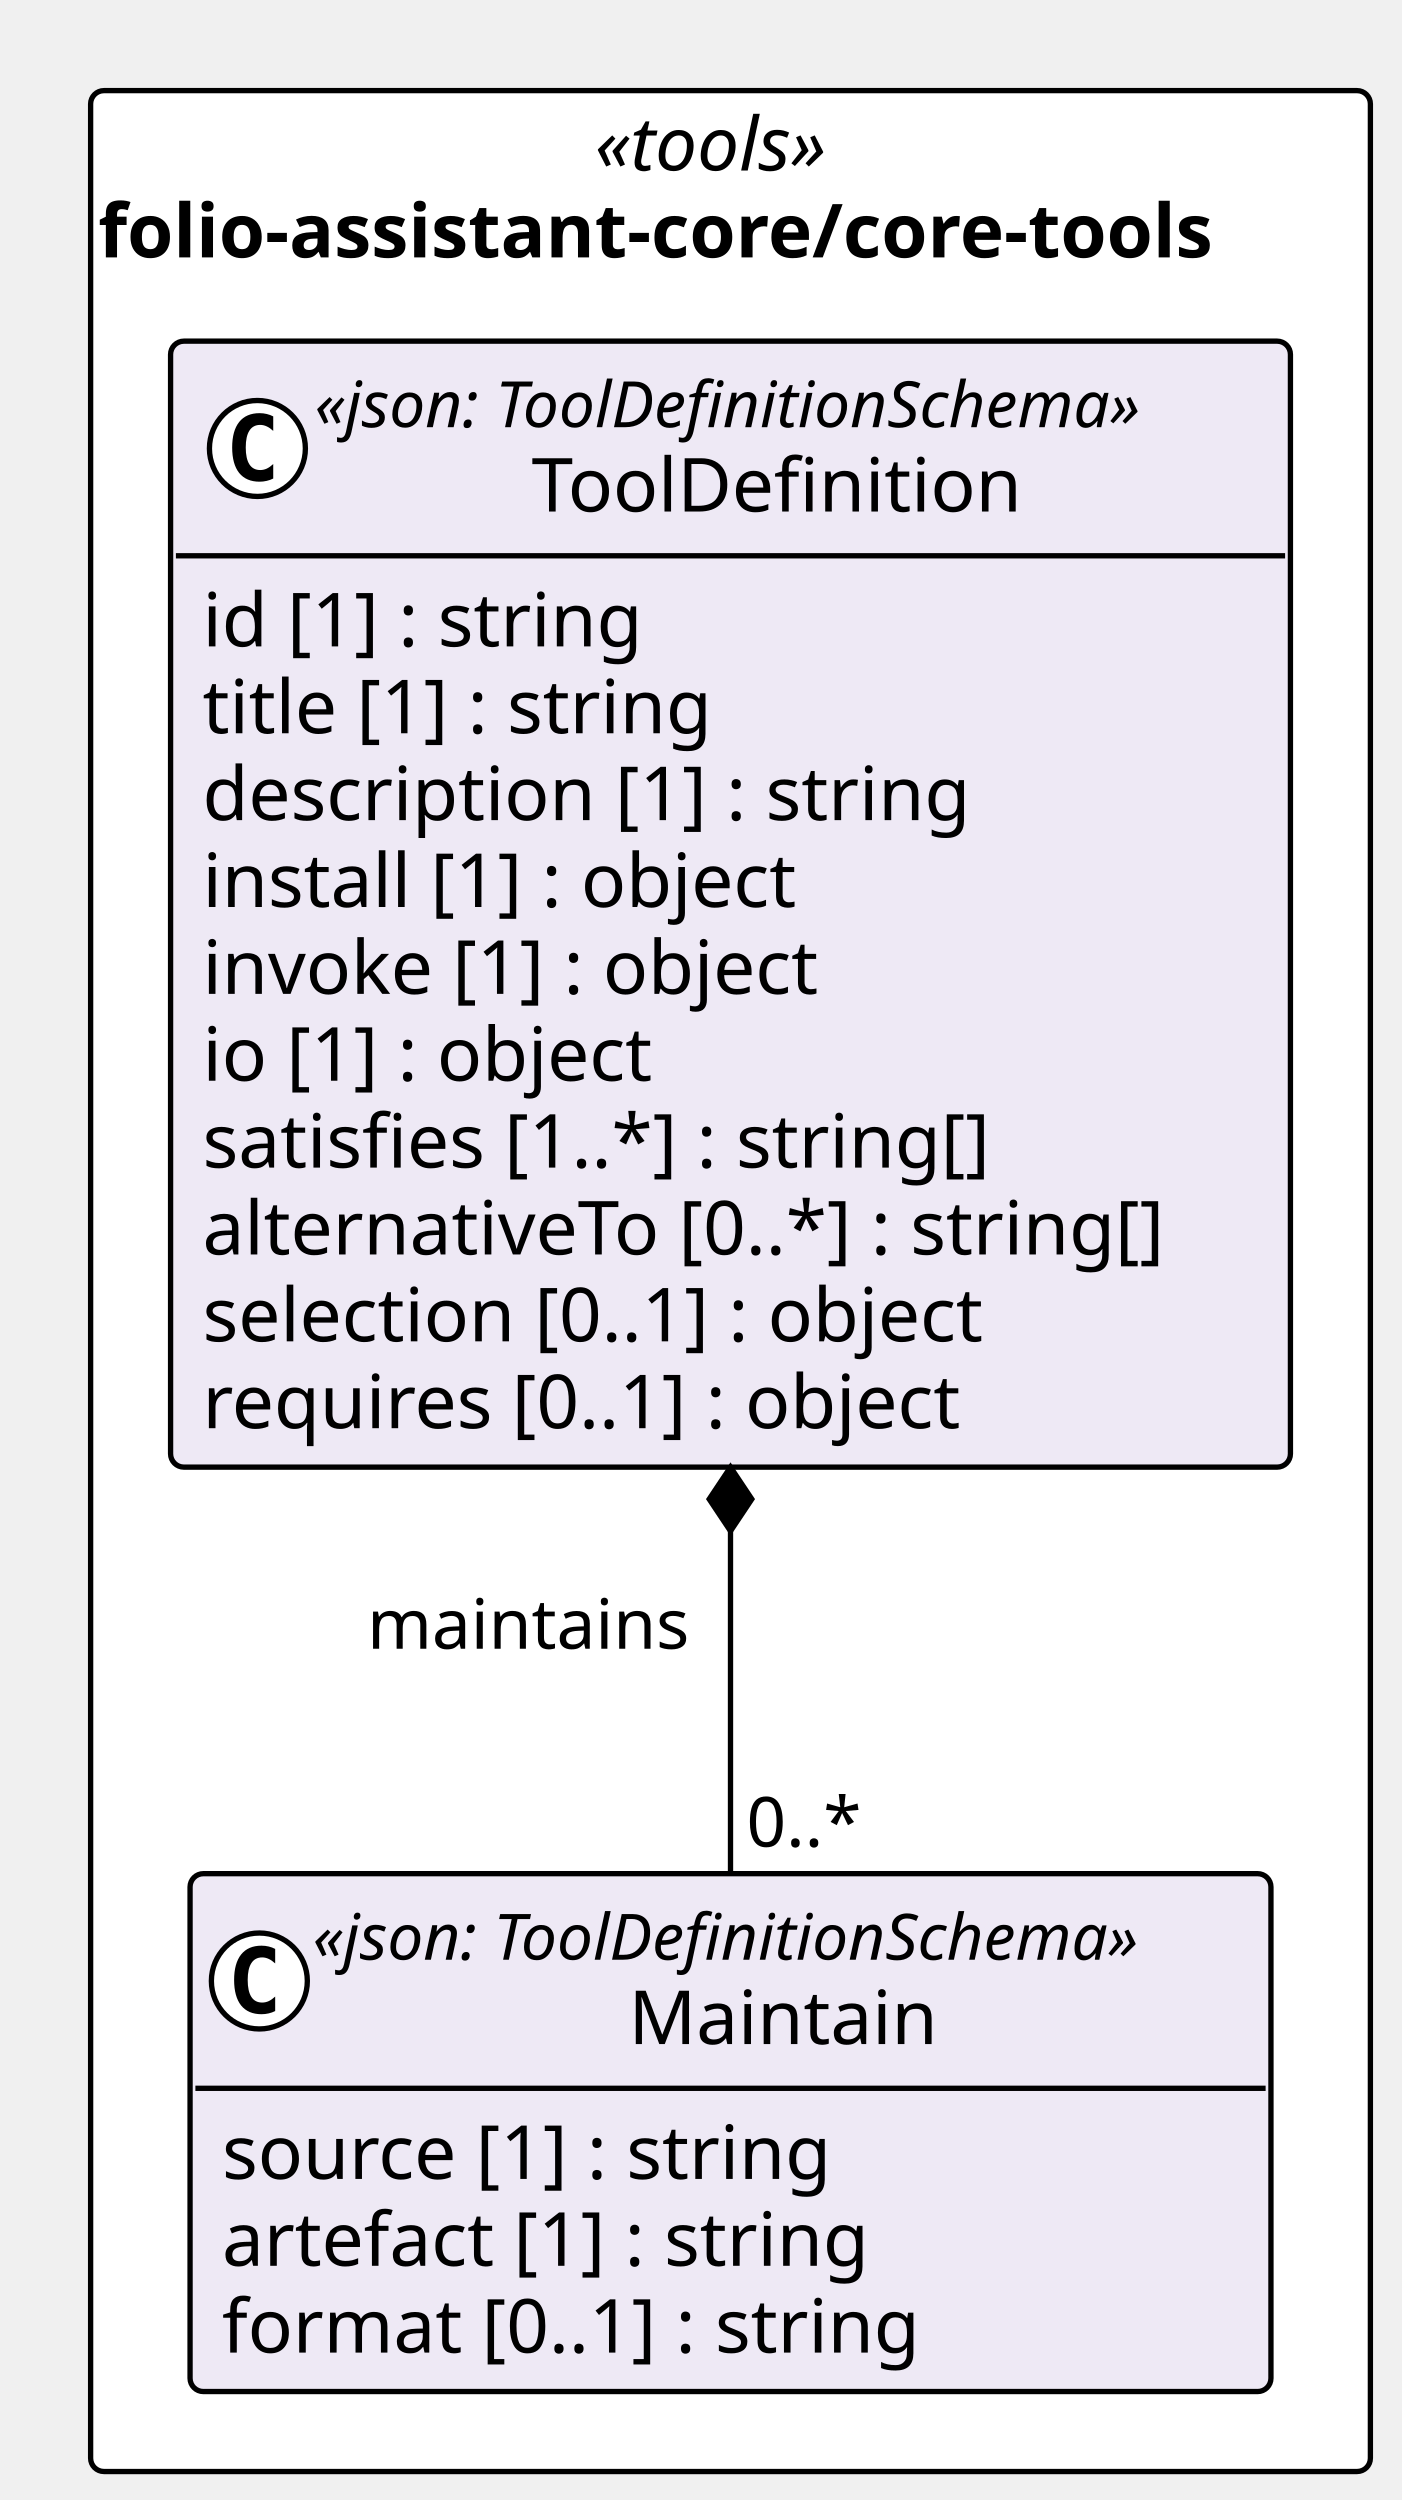
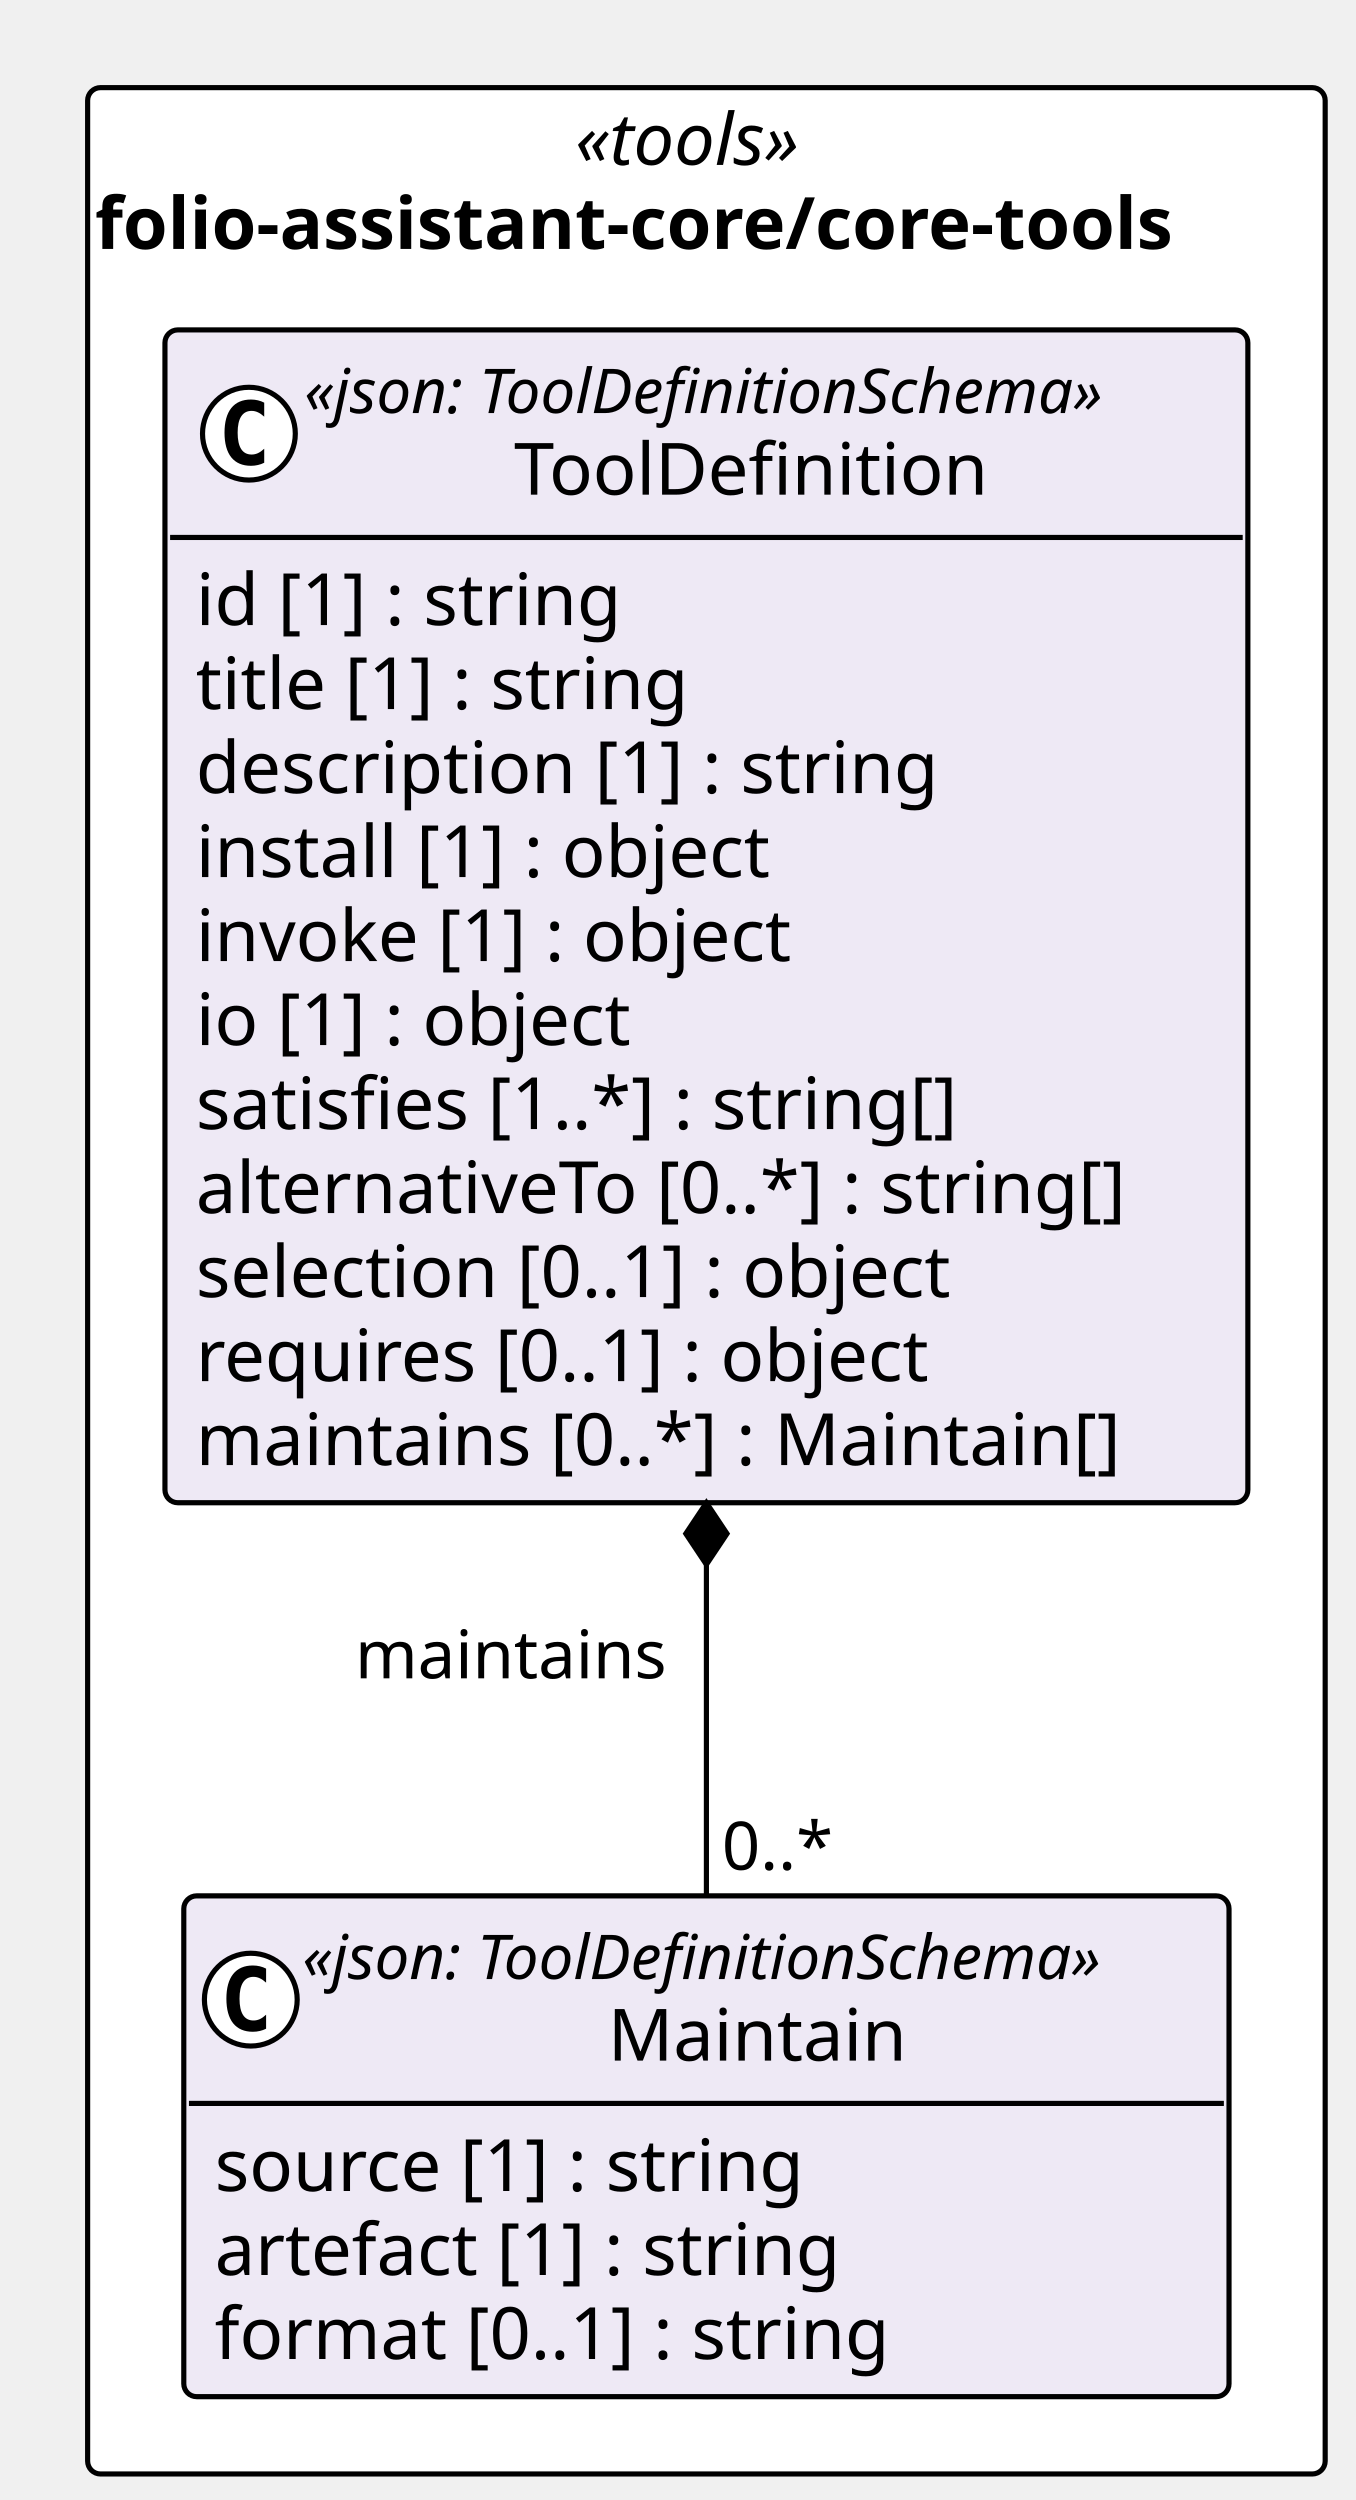
- <svg xmlns="http://www.w3.org/2000/svg" contentStyleType="text/css" height="469px" preserveAspectRatio="none" style="width:263px;height:469px;background:#FFFFFF;" version="1.1" viewBox="0 0 263 469" width="263px" zoomAndPan="magnify">
+ <svg xmlns="http://www.w3.org/2000/svg" contentStyleType="text/css" height="485px" preserveAspectRatio="none" style="width:263px;height:485px;background:#FFFFFF;" version="1.1" viewBox="0 0 263 485" width="263px" zoomAndPan="magnify">
  <defs />
  <g>
-     <rect fill="#FFFFFF" height="446.656" rx="2.5" ry="2.5" style="stroke:#000000;stroke-width:1.0;" width="240.085" x="17" y="17" />
+     <rect fill="#FFFFFF" height="462.953" rx="2.5" ry="2.5" style="stroke:#000000;stroke-width:1.0;" width="240.085" x="17" y="17" />
    <text fill="#000000" font-family="Verdana" font-size="14" font-style="italic" lengthAdjust="spacing" textLength="50.935" x="111.575" y="31.995">«tools»</text>
    <text fill="#000000" font-family="Verdana" font-size="14" font-weight="bold" lengthAdjust="spacing" textLength="237.207" x="18.439" y="48.292">folio-assistant-core/core-tools</text>
    <g id="elem_folio_assistant_core_core_tools_Maintain">
-       <rect codeLine="11" fill="#EEE9F5" height="97.156" id="folio_assistant_core_core_tools_Maintain" rx="2.5" ry="2.5" style="stroke:#000000;stroke-width:1.0;" width="202.775" x="35.655" y="351.5" />
-       <ellipse cx="48.655" cy="371.633" fill="#FFFFFF" rx="9" ry="9" style="stroke:#000000;stroke-width:1.0;" />
-       <path d="M51.623,377.273 Q51.045,377.57 50.405,377.711 Q49.764,377.867 49.061,377.867 Q46.561,377.867 45.233,376.227 Q43.92,374.57 43.92,371.445 Q43.92,368.32 45.233,366.664 Q46.561,365.008 49.061,365.008 Q49.764,365.008 50.405,365.164 Q51.061,365.32 51.623,365.617 L51.623,368.336 Q50.998,367.758 50.405,367.492 Q49.811,367.211 49.186,367.211 Q47.842,367.211 47.155,368.289 Q46.467,369.352 46.467,371.445 Q46.467,373.539 47.155,374.617 Q47.842,375.68 49.186,375.68 Q49.811,375.68 50.405,375.414 Q50.998,375.133 51.623,374.555 L51.623,377.273 Z " fill="#000000" />
-       <text fill="#000000" font-family="Verdana" font-size="12" font-style="italic" lengthAdjust="spacing" textLength="178.775" x="58.655" y="367.639">«json: ToolDefinitionSchema»</text>
-       <text fill="#000000" font-family="Verdana" font-size="14" lengthAdjust="spacing" textLength="60.252" x="117.916" y="383.464">Maintain</text>
-       <line style="stroke:#000000;stroke-width:1.0;" x1="36.655" x2="237.43" y1="391.766" y2="391.766" />
-       <text fill="#000000" font-family="Verdana" font-size="14" lengthAdjust="spacing" textLength="124.886" x="41.655" y="408.761">source [1] : string</text>
-       <text fill="#000000" font-family="Verdana" font-size="14" lengthAdjust="spacing" textLength="133.219" x="41.655" y="425.058">artefact [1] : string</text>
-       <text fill="#000000" font-family="Verdana" font-size="14" lengthAdjust="spacing" textLength="142.851" x="41.655" y="441.354">format [0..1] : string</text>
+       <rect codeLine="11" fill="#EEE9F5" height="97.156" id="folio_assistant_core_core_tools_Maintain" rx="2.5" ry="2.5" style="stroke:#000000;stroke-width:1.0;" width="202.775" x="35.655" y="367.797" />
+       <ellipse cx="48.655" cy="387.93" fill="#FFFFFF" rx="9" ry="9" style="stroke:#000000;stroke-width:1.0;" />
+       <path d="M51.623,393.57 Q51.045,393.867 50.405,394.008 Q49.764,394.164 49.061,394.164 Q46.561,394.164 45.233,392.523 Q43.92,390.867 43.92,387.742 Q43.92,384.617 45.233,382.961 Q46.561,381.305 49.061,381.305 Q49.764,381.305 50.405,381.461 Q51.061,381.617 51.623,381.914 L51.623,384.633 Q50.998,384.055 50.405,383.789 Q49.811,383.508 49.186,383.508 Q47.842,383.508 47.155,384.586 Q46.467,385.648 46.467,387.742 Q46.467,389.836 47.155,390.914 Q47.842,391.977 49.186,391.977 Q49.811,391.977 50.405,391.711 Q50.998,391.43 51.623,390.852 L51.623,393.57 Z " fill="#000000" />
+       <text fill="#000000" font-family="Verdana" font-size="12" font-style="italic" lengthAdjust="spacing" textLength="178.775" x="58.655" y="383.935">«json: ToolDefinitionSchema»</text>
+       <text fill="#000000" font-family="Verdana" font-size="14" lengthAdjust="spacing" textLength="60.252" x="117.916" y="399.761">Maintain</text>
+       <line style="stroke:#000000;stroke-width:1.0;" x1="36.655" x2="237.43" y1="408.062" y2="408.062" />
+       <text fill="#000000" font-family="Verdana" font-size="14" lengthAdjust="spacing" textLength="124.886" x="41.655" y="425.058">source [1] : string</text>
+       <text fill="#000000" font-family="Verdana" font-size="14" lengthAdjust="spacing" textLength="133.219" x="41.655" y="441.354">artefact [1] : string</text>
+       <text fill="#000000" font-family="Verdana" font-size="14" lengthAdjust="spacing" textLength="142.851" x="41.655" y="457.651">format [0..1] : string</text>
    </g>
    <g id="elem_folio_assistant_core_core_tools_ToolDefinition">
-       <rect codeLine="16" fill="#EEE9F5" height="211.234" id="folio_assistant_core_core_tools_ToolDefinition" rx="2.5" ry="2.5" style="stroke:#000000;stroke-width:1.0;" width="210.085" x="32" y="64" />
+       <rect codeLine="16" fill="#EEE9F5" height="227.531" id="folio_assistant_core_core_tools_ToolDefinition" rx="2.5" ry="2.5" style="stroke:#000000;stroke-width:1.0;" width="210.085" x="32" y="64" />
      <ellipse cx="48.289" cy="84.133" fill="#FFFFFF" rx="9" ry="9" style="stroke:#000000;stroke-width:1.0;" />
      <path d="M51.258,89.773 Q50.68,90.07 50.039,90.211 Q49.399,90.367 48.696,90.367 Q46.196,90.367 44.867,88.727 Q43.555,87.07 43.555,83.945 Q43.555,80.82 44.867,79.164 Q46.196,77.508 48.696,77.508 Q49.399,77.508 50.039,77.664 Q50.696,77.82 51.258,78.117 L51.258,80.836 Q50.633,80.258 50.039,79.992 Q49.446,79.711 48.821,79.711 Q47.477,79.711 46.789,80.789 Q46.102,81.852 46.102,83.945 Q46.102,86.039 46.789,87.117 Q47.477,88.18 48.821,88.18 Q49.446,88.18 50.039,87.914 Q50.633,87.633 51.258,87.055 L51.258,89.773 Z " fill="#000000" />
      <text fill="#000000" font-family="Verdana" font-size="12" font-style="italic" lengthAdjust="spacing" textLength="178.775" x="59.02" y="80.139">«json: ToolDefinitionSchema»</text>
      <text fill="#000000" font-family="Verdana" font-size="14" lengthAdjust="spacing" textLength="97.364" x="99.726" y="95.964">ToolDefinition</text>
      <line style="stroke:#000000;stroke-width:1.0;" x1="33" x2="241.085" y1="104.266" y2="104.266" />
      <text fill="#000000" font-family="Verdana" font-size="14" lengthAdjust="spacing" textLength="90.863" x="38" y="121.261">id [1] : string</text>
      <text fill="#000000" font-family="Verdana" font-size="14" lengthAdjust="spacing" textLength="105.458" x="38" y="137.558">title [1] : string</text>
      <text fill="#000000" font-family="Verdana" font-size="14" lengthAdjust="spacing" textLength="155.928" x="38" y="153.855">description [1] : string</text>
      <text fill="#000000" font-family="Verdana" font-size="14" lengthAdjust="spacing" textLength="122.944" x="38" y="170.151">install [1] : object</text>
      <text fill="#000000" font-family="Verdana" font-size="14" lengthAdjust="spacing" textLength="127.374" x="38" y="186.448">invoke [1] : object</text>
      <text fill="#000000" font-family="Verdana" font-size="14" lengthAdjust="spacing" textLength="93.495" x="38" y="202.745">io [1] : object</text>
      <text fill="#000000" font-family="Verdana" font-size="14" lengthAdjust="spacing" textLength="162.183" x="38" y="219.042">satisfies [1..*] : string[]</text>
      <text fill="#000000" font-family="Verdana" font-size="14" lengthAdjust="spacing" textLength="198.085" x="38" y="235.339">alternativeTo [0..*] : string[]</text>
      <text fill="#000000" font-family="Verdana" font-size="14" lengthAdjust="spacing" textLength="161.773" x="38" y="251.636">selection [0..1] : object</text>
      <text fill="#000000" font-family="Verdana" font-size="14" lengthAdjust="spacing" textLength="156.529" x="38" y="267.933">requires [0..1] : object</text>
+       <text fill="#000000" font-family="Verdana" font-size="14" lengthAdjust="spacing" textLength="194.079" x="38" y="284.229">maintains [0..*] : Maintain[]</text>
    </g>
-     <line style="stroke:#000000;stroke-width:1.0;" x1="137.042" x2="137.042" y1="275.234" y2="351.5" />
-     <polygon fill="#000000" points="137.042,275.234,133.042,281.234,137.042,287.234,141.042,281.234,137.042,275.234" style="stroke:#000000;stroke-width:1.0;" />
-     <text fill="#000000" font-family="Verdana" font-size="13" lengthAdjust="spacing" textLength="64.168" x="68.874" y="309.301">maintains</text>
-     <text fill="#000000" font-family="Verdana" font-size="13" lengthAdjust="spacing" textLength="23.036" x="140.042" y="346.434">0..*</text>
+     <line style="stroke:#000000;stroke-width:1.0;" x1="137.042" x2="137.042" y1="291.531" y2="367.797" />
+     <polygon fill="#000000" points="137.042,291.531,133.042,297.531,137.042,303.531,141.042,297.531,137.042,291.531" style="stroke:#000000;stroke-width:1.0;" />
+     <text fill="#000000" font-family="Verdana" font-size="13" lengthAdjust="spacing" textLength="64.168" x="68.874" y="325.598">maintains</text>
+     <text fill="#000000" font-family="Verdana" font-size="13" lengthAdjust="spacing" textLength="23.036" x="140.042" y="362.731">0..*</text>
  </g>
</svg>
